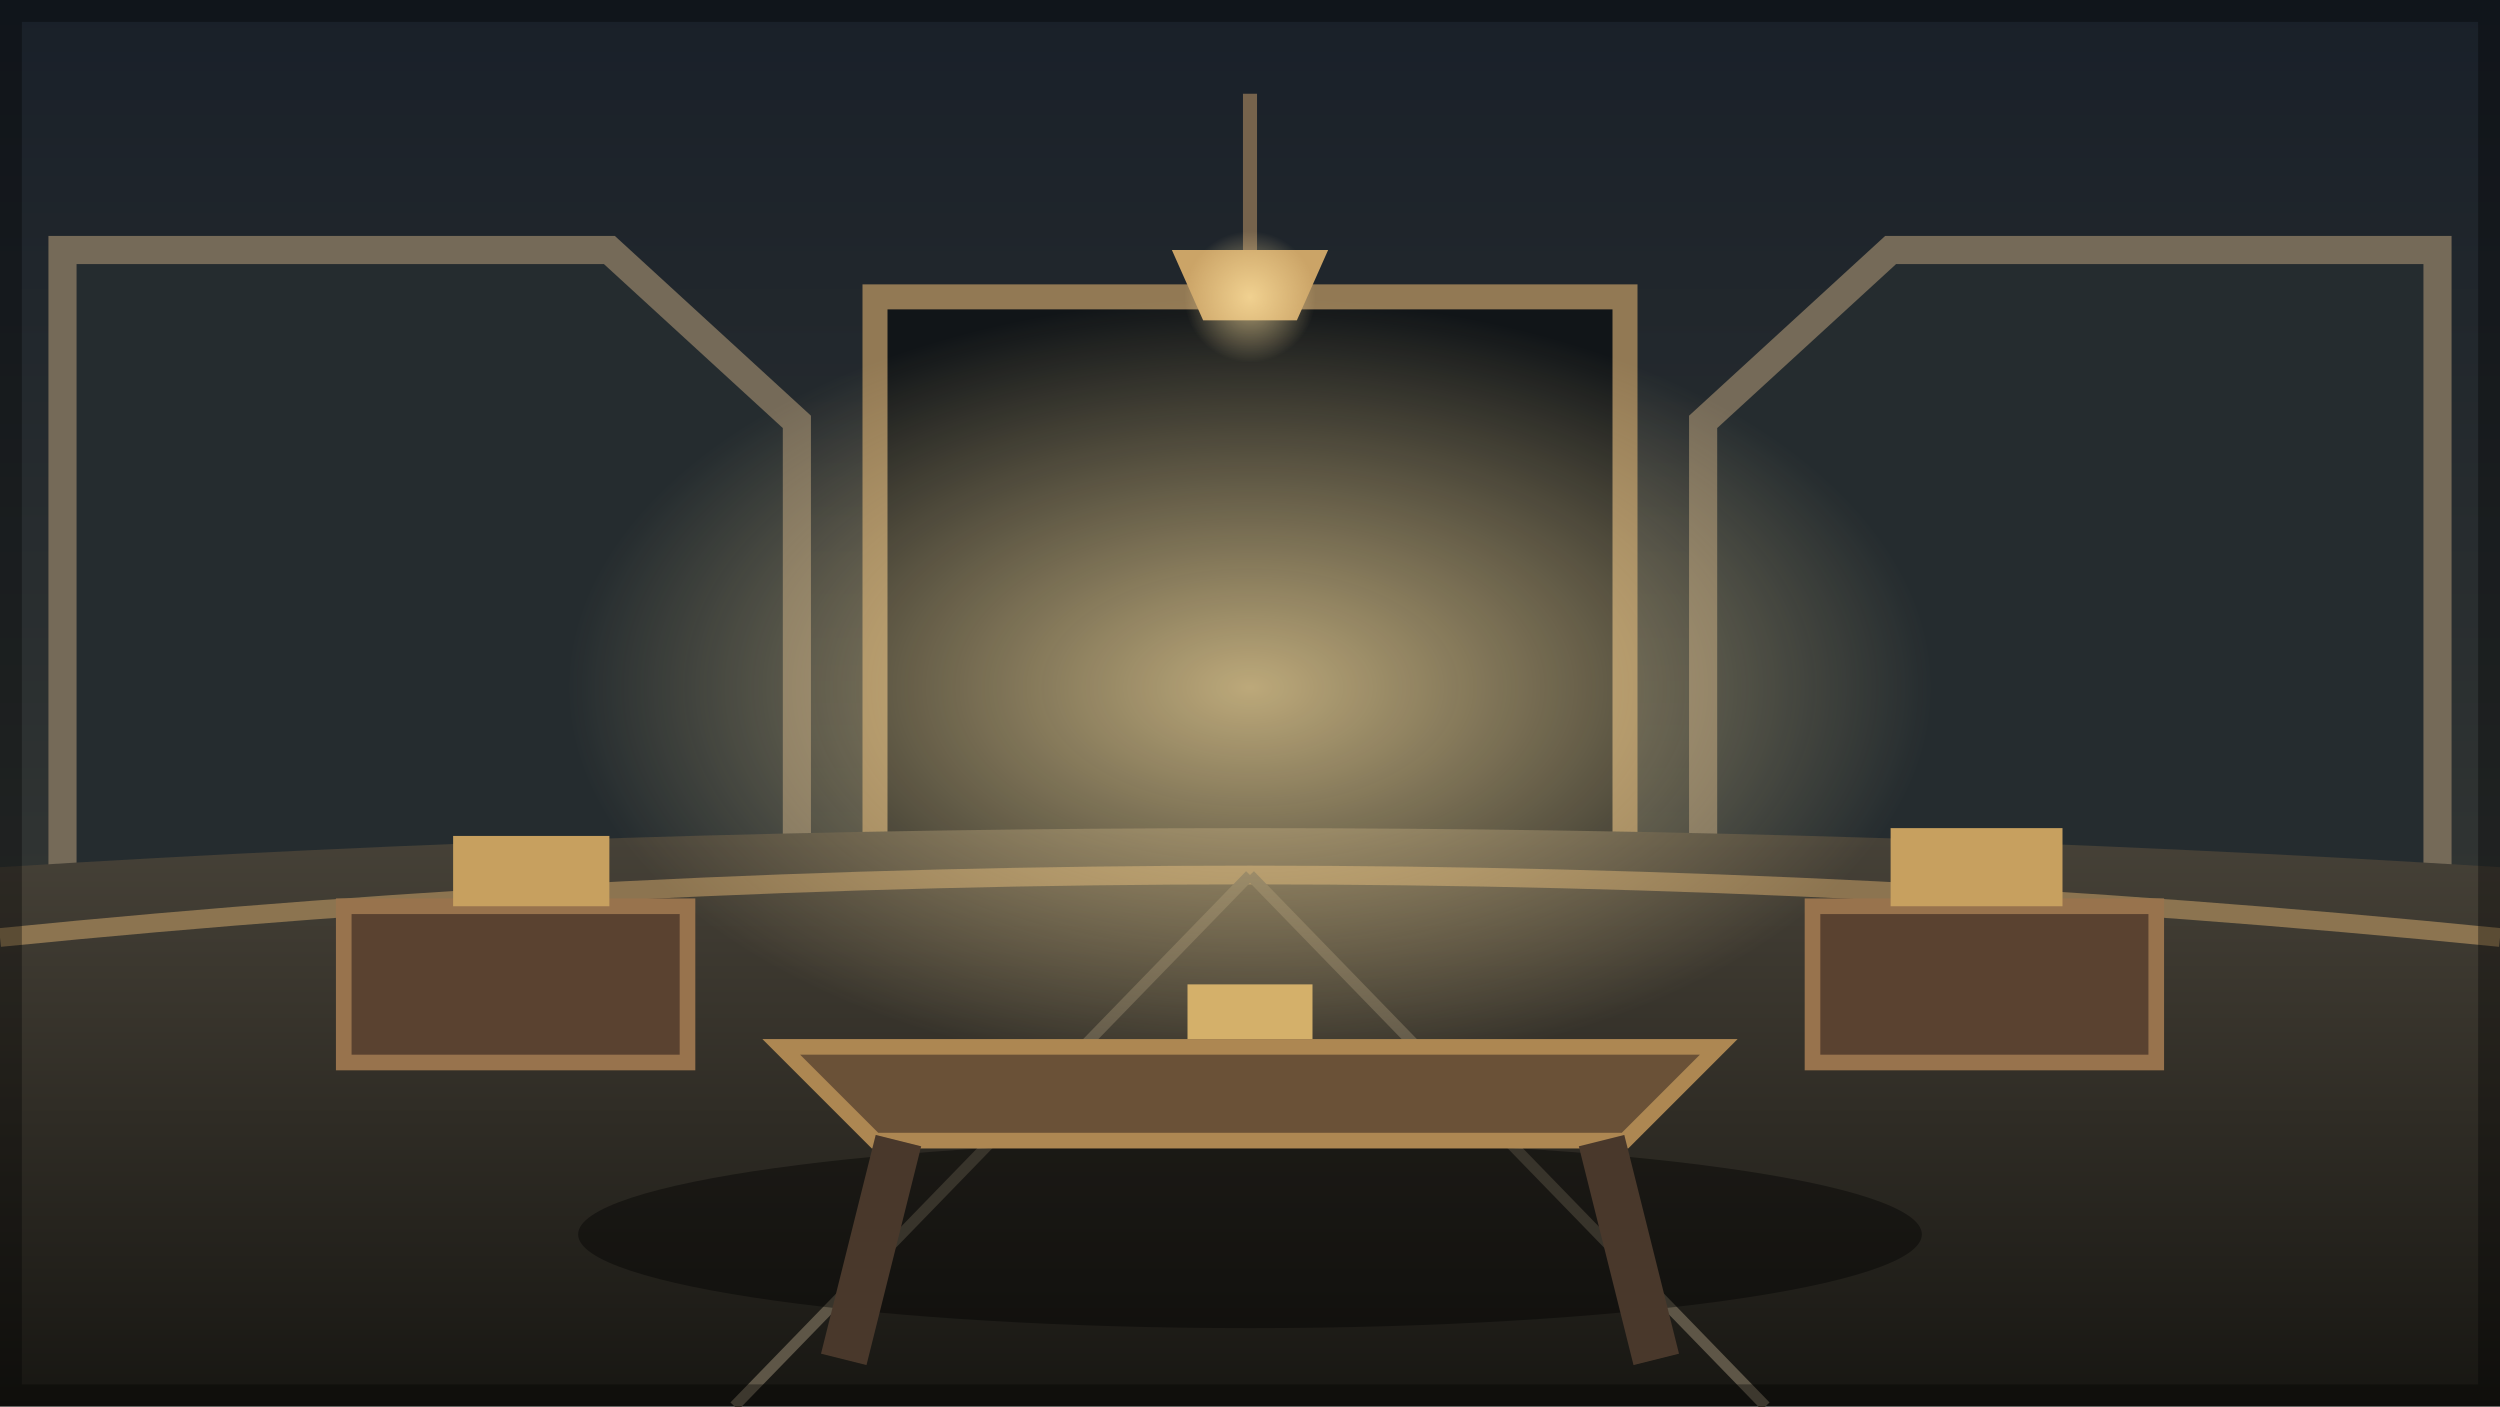
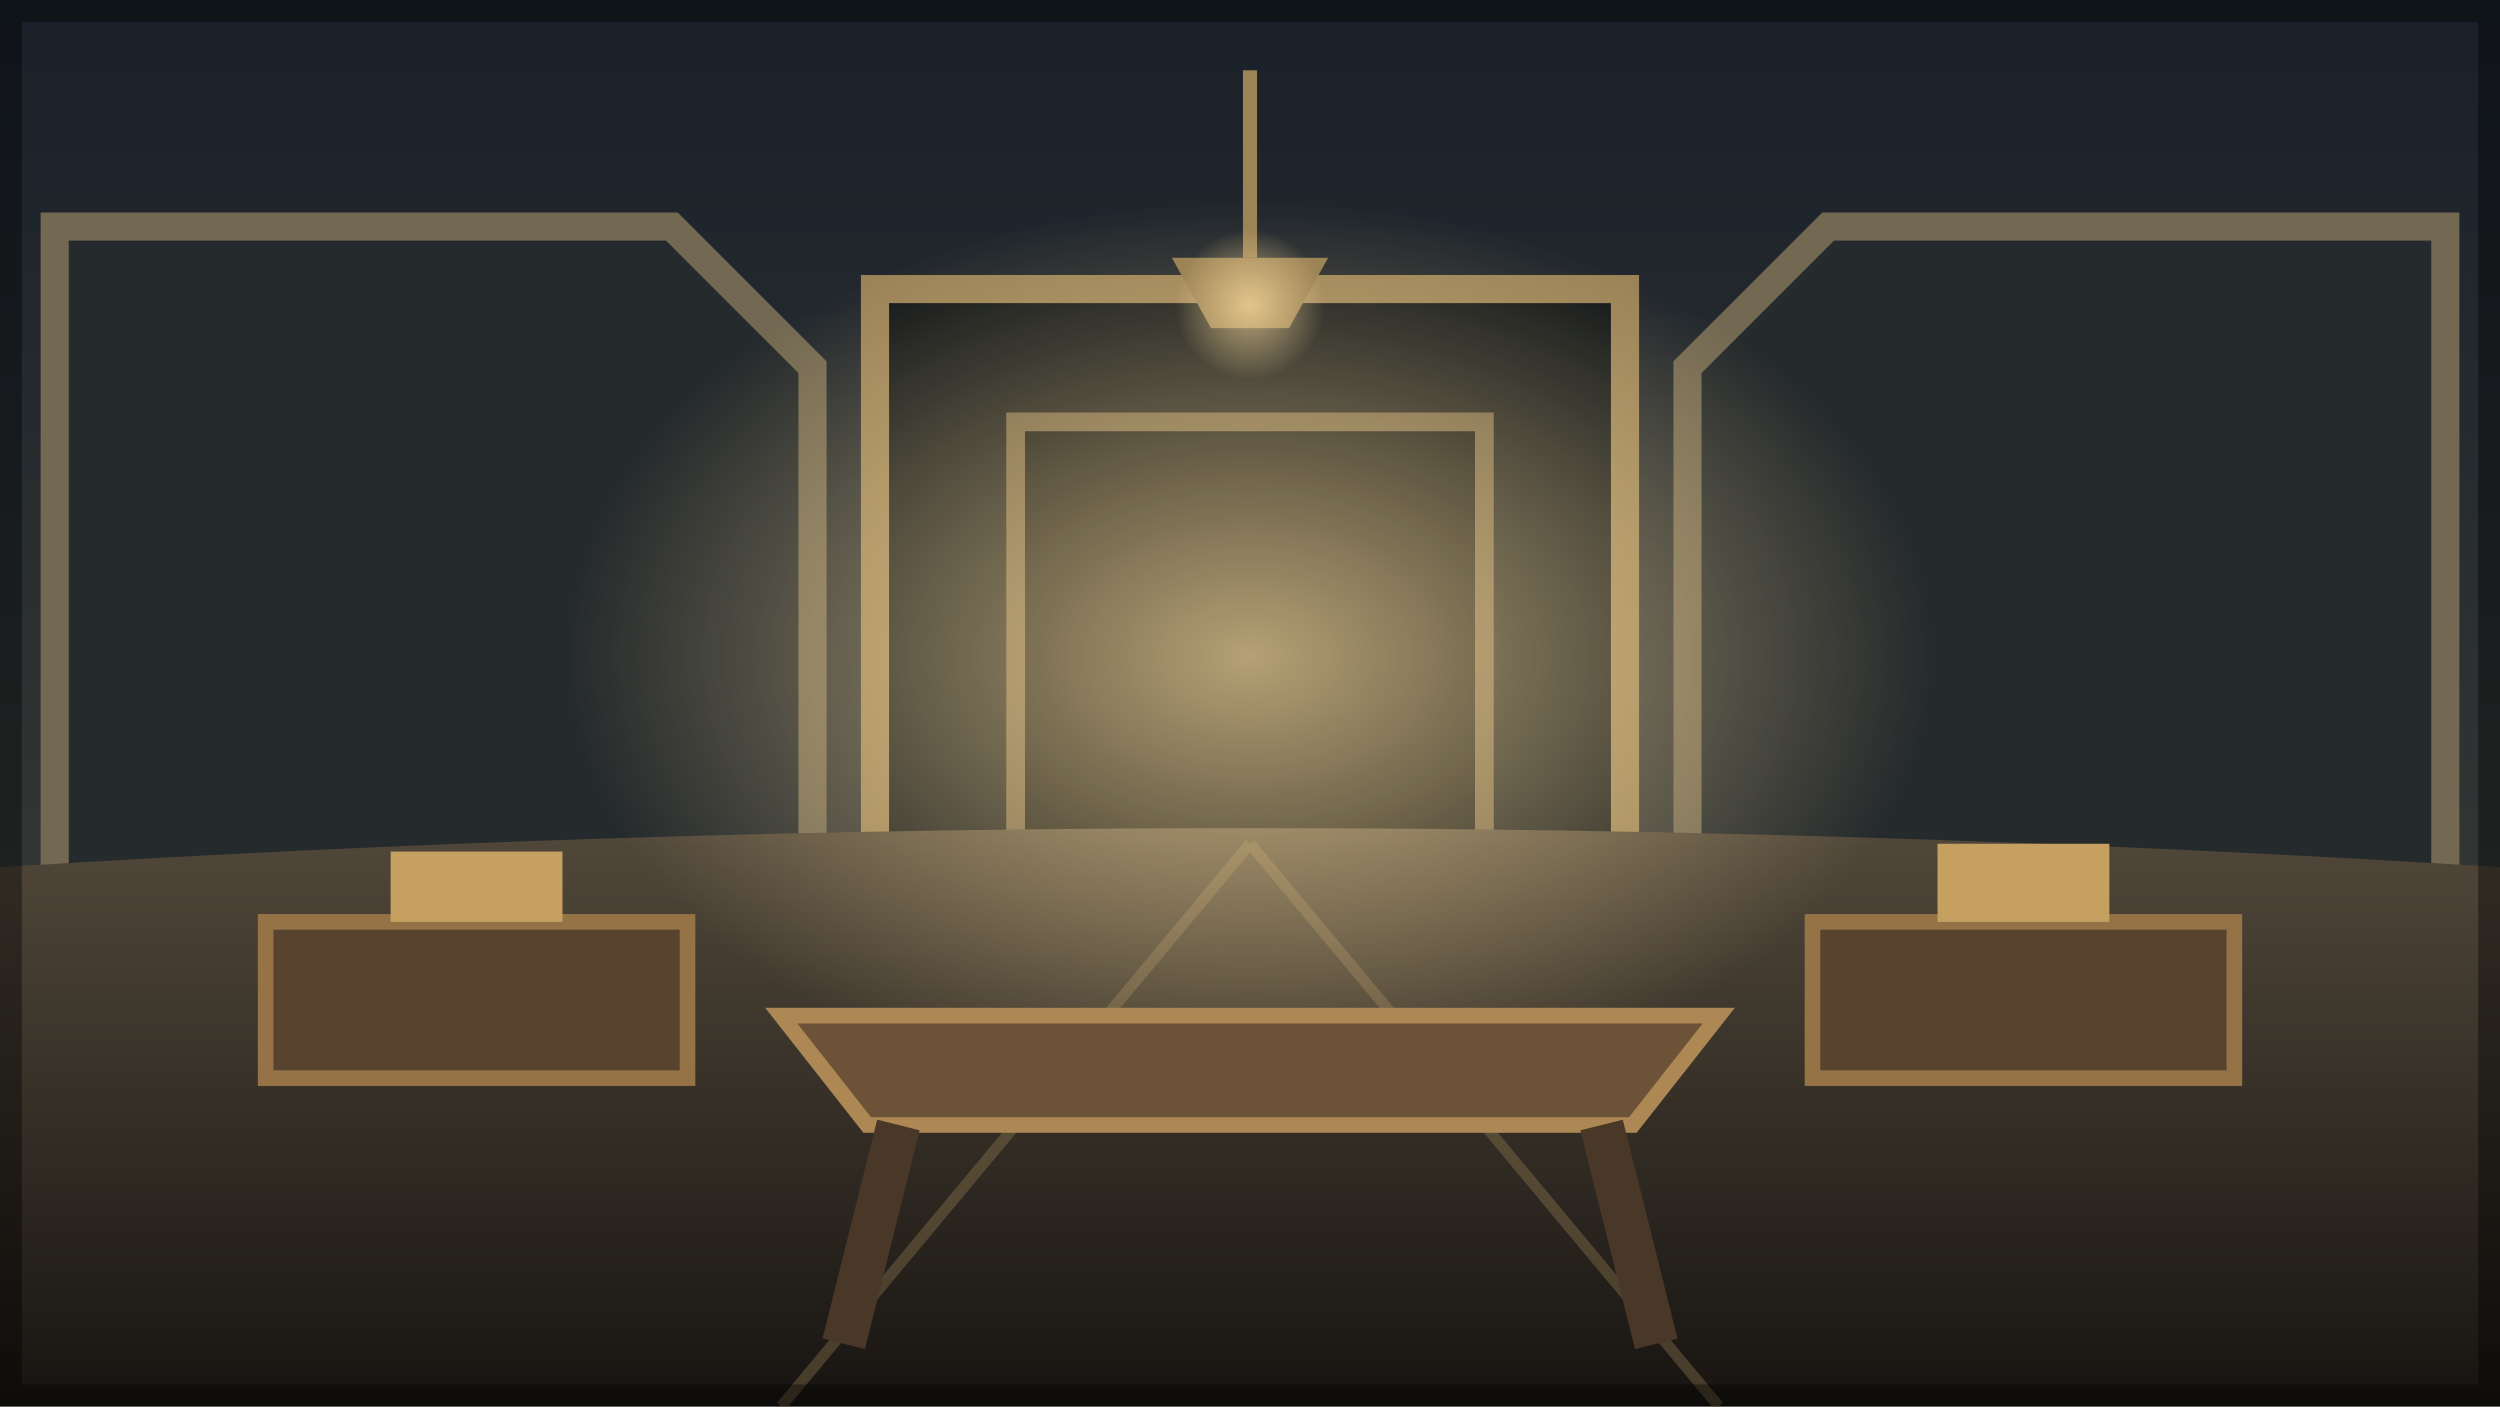
<svg xmlns="http://www.w3.org/2000/svg" width="1600" height="900" viewBox="0 0 1600 900">
  <defs>
-     <linearGradient id="wall" x1="0" y1="0" x2="0" y2="1">
+     <linearGradient id="w" x2="0" y2="1">
      <stop stop-color="#192029" />
-       <stop offset="1" stop-color="#3e4038" />
+       <stop offset="1" stop-color="#41423a" />
    </linearGradient>
-     <linearGradient id="floor" x1="0" y1="0" x2="0" y2="1">
-       <stop stop-color="#474238" />
-       <stop offset="1" stop-color="#171612" />
+     <linearGradient id="f" x2="0" y2="1">
+       <stop stop-color="#51483a" />
+       <stop offset="1" stop-color="#171411" />
    </linearGradient>
-     <linearGradient id="metal" x1="0" y1="0" x2="1" y2="1">
-       <stop stop-color="#c7a66b" />
-       <stop offset=".55" stop-color="#72553c" />
-       <stop offset="1" stop-color="#30251d" />
-     </linearGradient>
-     <radialGradient id="glow">
-       <stop stop-color="#ffe2a0" stop-opacity=".72" />
-       <stop offset="1" stop-color="#ffe2a0" stop-opacity="0" />
+     <radialGradient id="g">
+       <stop stop-color="#ffe0a0" stop-opacity=".7" />
+       <stop offset="1" stop-color="#ffe0a0" stop-opacity="0" />
    </radialGradient>
-     <filter id="shadow">
-       <feGaussianBlur stdDeviation="14" />
-     </filter>
  </defs>
-   <rect width="1600" height="900" fill="url(#wall)" />
-   <path d="M40 560V160H390L510 270V560" fill="#252c2f" stroke="#756a58" stroke-width="18" />
-   <path d="M1090 560V270L1210 160H1560V560" fill="#252c2f" stroke="#756a58" stroke-width="18" />
-   <path d="M560 560V190H1040V560" fill="#111518" stroke="#927954" stroke-width="16" />
-   <path d="M0 555 Q800 505 1600 555 V900 H0Z" fill="url(#floor)" />
-   <path d="M0 600Q800 520 1600 600" fill="none" stroke="#8c7450" stroke-width="12" />
-   <g stroke="#5e5647" stroke-width="7">
-     <path d="M800 560L470 900M800 560L1130 900" />
+   <rect width="1600" height="900" fill="url(#w)" />
+   <path d="M35 555V145H430L520 235V555" fill="#252a2c" stroke="#736952" stroke-width="18" />
+   <path d="M1080 555V235L1170 145H1565V555" fill="#252a2c" stroke="#736952" stroke-width="18" />
+   <path d="M560 555V185H1040V555" fill="#101518" stroke="#9b8358" stroke-width="18" />
+   <path d="M650 555V270H950V555" fill="#080c0e" stroke="#6f6045" stroke-width="12" />
+   <path d="M0 555Q800 505 1600 555V900H0Z" fill="url(#f)" />
+   <g stroke="#9d8457" stroke-opacity=".35" stroke-width="7">
+     <path d="M800 540L500 900M800 540L1100 900" />
  </g>
-   <ellipse cx="800" cy="440" rx="440" ry="250" fill="url(#glow)" />
-   <path d="M800 60V160" stroke="#76634c" stroke-width="9" />
-   <path d="M750 160H850L830 205H770Z" fill="#cba467" />
-   <circle cx="800" cy="190" r="42" fill="url(#glow)" />
-   <ellipse cx="800" cy="790" rx="430" ry="60" fill="#000" opacity=".4" />
-   <path d="M500 670H1100L1040 730H560Z" fill="#6a5137" stroke="#ad8752" stroke-width="10" />
-   <path d="M575 730L540 870M1025 730L1060 870" stroke="#49382b" stroke-width="30" />
-   <path d="M220 580H440V680H220ZM1160 580H1380V680H1160Z" fill="#5a4230" stroke="#98734d" stroke-width="10" />
-   <path d="M290 535h100v45H290zM1210 530h110v50h-110z" fill="#c7a05f" />
-   <path d="M760 630h80v35h-80z" fill="#d4b06a" />
-   <rect x="0" y="0" width="1600" height="900" fill="none" stroke="#000" stroke-opacity=".35" stroke-width="28" />
+   <ellipse cx="800" cy="420" rx="440" ry="290" fill="url(#g)" />
+   <path d="M800 45V165" stroke="#9d8457" stroke-width="9" />
+   <path d="M750 165H850L825 210H775Z" fill="#9d8457" />
+   <circle cx="800" cy="195" r="48" fill="url(#g)" />
+   <path d="M500 650H1100L1045 720H555Z" fill="#6c5237" stroke="#ad8854" stroke-width="10" />
+   <path d="M575 720L540 860M1025 720L1060 860" stroke="#493728" stroke-width="28" />
+   <path d="M170 590H440V690H170ZM1160 590H1430V690H1160Z" fill="#58432f" stroke="#967247" stroke-width="10" />
+   <path d="M250 545h110v45H250zM1240 540h110v50h-110z" fill="#c5a060" />
+   <rect width="1600" height="900" fill="none" stroke="#000" stroke-opacity=".38" stroke-width="28" />
</svg>
